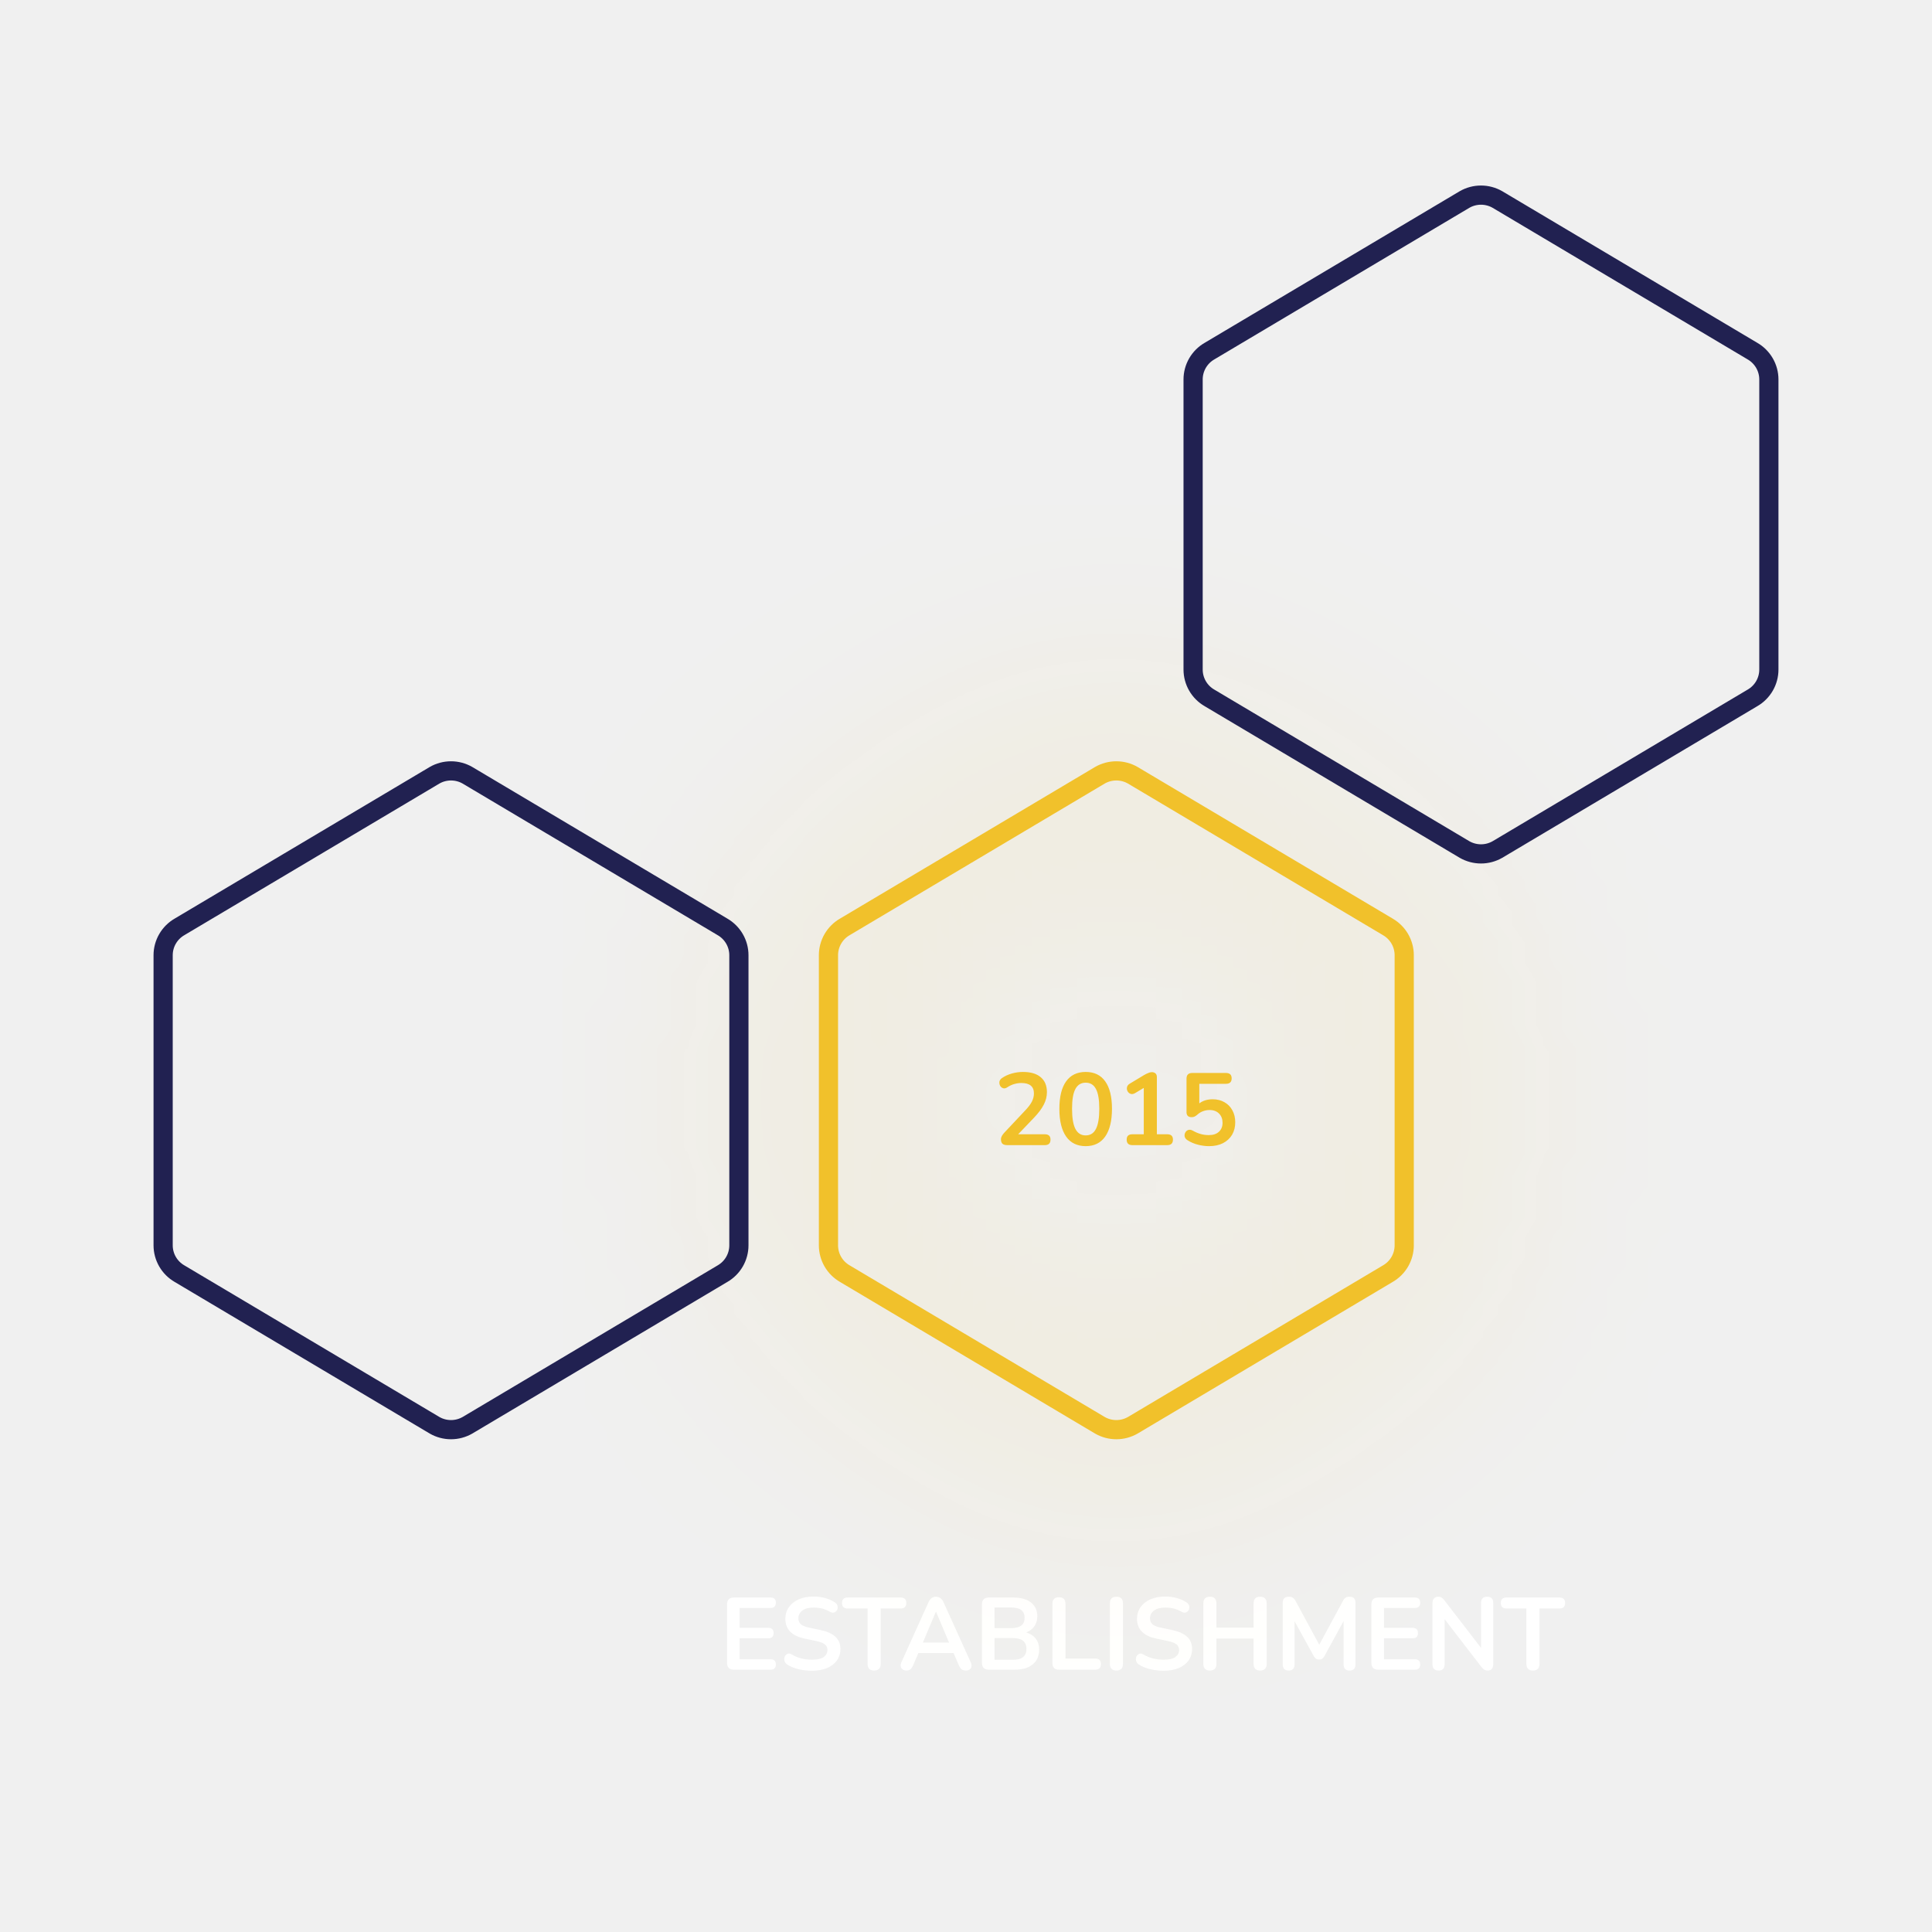
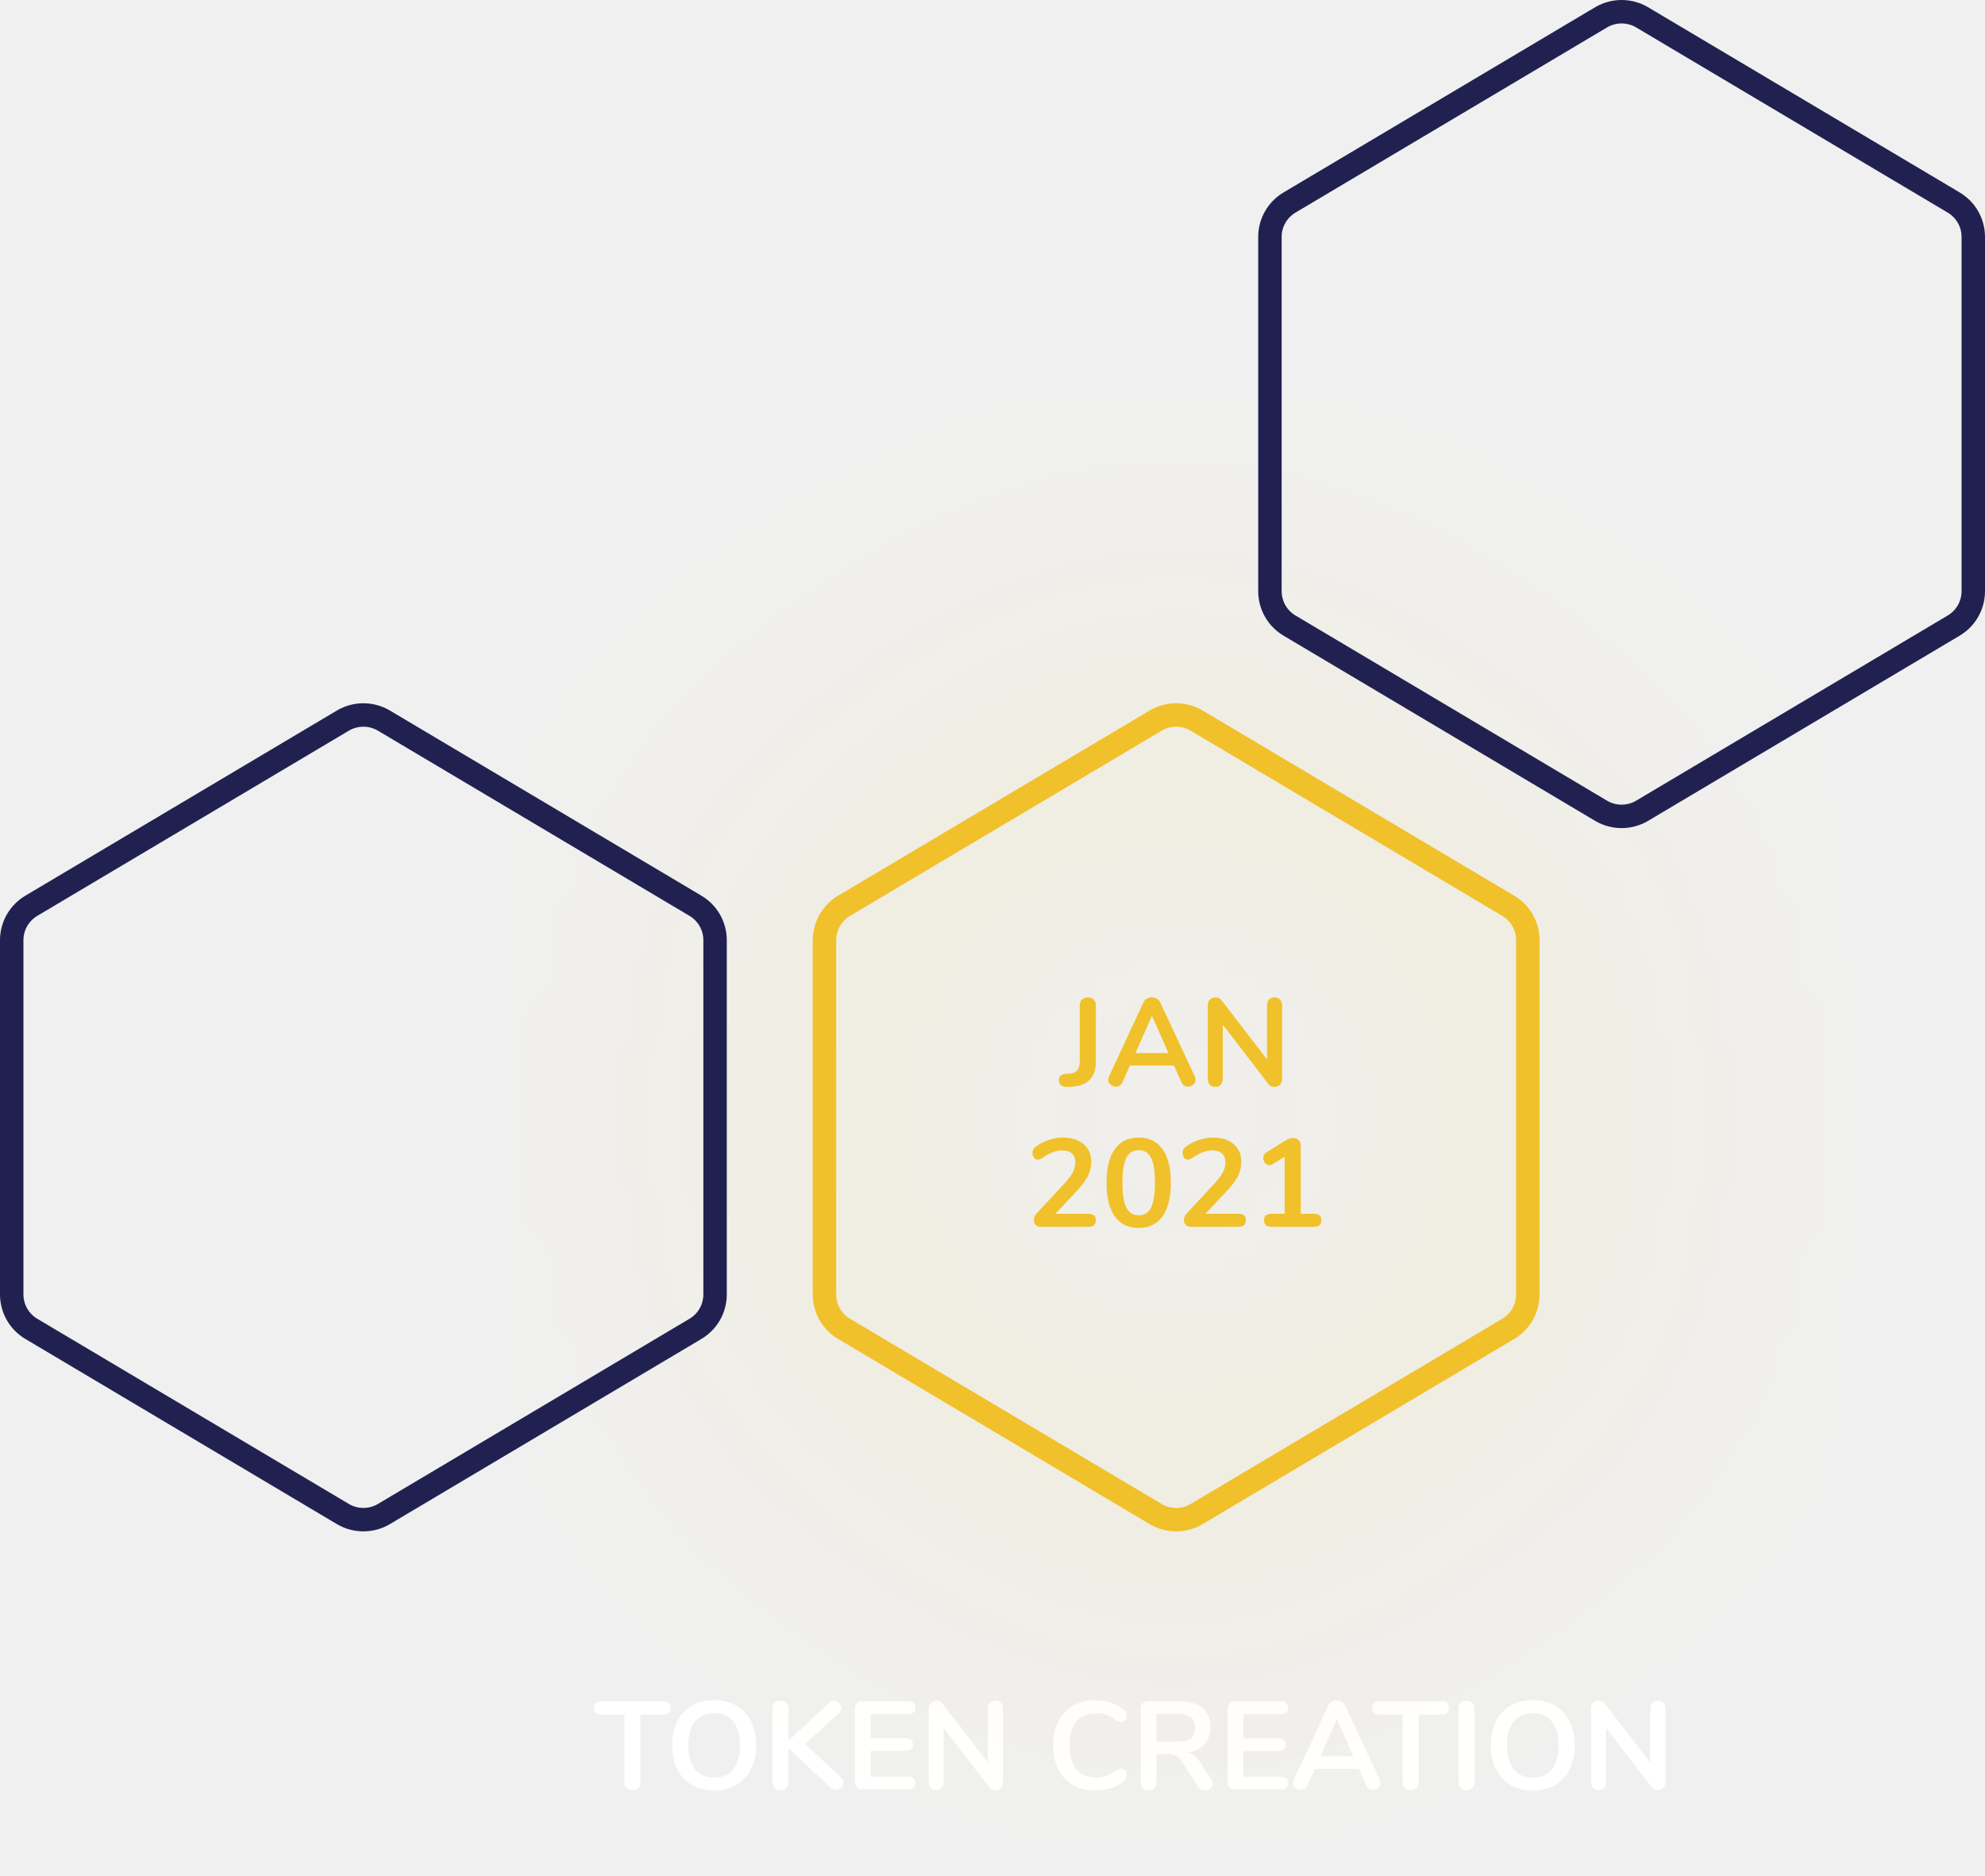
- <svg xmlns="http://www.w3.org/2000/svg" width="302" height="302" viewBox="0 0 302 302" fill="none">
-   <path d="M114.734 261C114.009 261 113.646 260.637 113.646 259.912V250.808C113.646 250.083 114.009 249.72 114.734 249.72H120.446C121.001 249.72 121.278 249.987 121.278 250.52C121.278 251.075 121.001 251.352 120.446 251.352H115.614V254.456H120.094C120.649 254.456 120.926 254.728 120.926 255.272C120.926 255.816 120.649 256.088 120.094 256.088H115.614V259.368H120.446C121.001 259.368 121.278 259.64 121.278 260.184C121.278 260.728 121.001 261 120.446 261H114.734ZM126.925 261.16C126.21 261.16 125.511 261.08 124.829 260.92C124.157 260.76 123.57 260.52 123.069 260.2C122.823 260.04 122.674 259.843 122.621 259.608C122.567 259.373 122.583 259.155 122.669 258.952C122.765 258.739 122.909 258.595 123.101 258.52C123.303 258.435 123.533 258.472 123.789 258.632C124.258 258.909 124.754 259.112 125.277 259.24C125.799 259.368 126.349 259.432 126.925 259.432C127.767 259.432 128.381 259.293 128.765 259.016C129.149 258.728 129.341 258.36 129.341 257.912C129.341 257.539 129.202 257.245 128.925 257.032C128.658 256.819 128.194 256.643 127.533 256.504L125.773 256.136C123.767 255.709 122.765 254.68 122.765 253.048C122.765 252.344 122.951 251.731 123.325 251.208C123.698 250.685 124.215 250.28 124.877 249.992C125.538 249.704 126.301 249.56 127.165 249.56C127.805 249.56 128.413 249.64 128.989 249.8C129.565 249.96 130.082 250.195 130.541 250.504C130.754 250.653 130.882 250.84 130.925 251.064C130.967 251.277 130.941 251.48 130.845 251.672C130.749 251.853 130.594 251.981 130.381 252.056C130.178 252.12 129.938 252.072 129.661 251.912C129.266 251.688 128.866 251.528 128.461 251.432C128.055 251.336 127.618 251.288 127.149 251.288C126.413 251.288 125.837 251.443 125.421 251.752C125.005 252.061 124.797 252.467 124.797 252.968C124.797 253.352 124.925 253.661 125.181 253.896C125.437 254.12 125.874 254.296 126.493 254.424L128.237 254.792C129.293 255.016 130.077 255.368 130.589 255.848C131.111 256.328 131.373 256.968 131.373 257.768C131.373 258.44 131.191 259.032 130.829 259.544C130.466 260.056 129.949 260.456 129.277 260.744C128.615 261.021 127.831 261.16 126.925 261.16ZM136.64 261.128C135.957 261.128 135.616 260.776 135.616 260.072V251.432H132.496C131.909 251.432 131.616 251.144 131.616 250.568C131.616 250.003 131.909 249.72 132.496 249.72H140.784C141.371 249.72 141.664 250.003 141.664 250.568C141.664 251.144 141.371 251.432 140.784 251.432H137.664V260.072C137.664 260.776 137.323 261.128 136.64 261.128ZM141.696 261.128C141.322 261.128 141.056 261 140.896 260.744C140.736 260.488 140.741 260.179 140.912 259.816L145.136 250.456C145.274 250.147 145.44 249.928 145.632 249.8C145.834 249.661 146.064 249.592 146.32 249.592C146.565 249.592 146.784 249.661 146.976 249.8C147.178 249.928 147.349 250.147 147.488 250.456L151.728 259.816C151.898 260.189 151.909 260.504 151.76 260.76C151.61 261.005 151.354 261.128 150.992 261.128C150.693 261.128 150.458 261.059 150.288 260.92C150.128 260.771 149.984 260.547 149.856 260.248L149.056 258.392H143.552L142.768 260.248C142.629 260.557 142.485 260.781 142.336 260.92C142.186 261.059 141.973 261.128 141.696 261.128ZM146.288 251.944L144.256 256.76H148.352L146.32 251.944H146.288ZM154.578 261C153.852 261 153.49 260.637 153.49 259.912V250.808C153.49 250.083 153.852 249.72 154.578 249.72H158.418C159.602 249.72 160.519 249.981 161.17 250.504C161.82 251.016 162.146 251.731 162.146 252.648C162.146 253.256 161.991 253.779 161.682 254.216C161.372 254.653 160.946 254.973 160.402 255.176C161.042 255.357 161.538 255.677 161.89 256.136C162.252 256.584 162.434 257.155 162.434 257.848C162.434 258.851 162.092 259.629 161.41 260.184C160.738 260.728 159.799 261 158.594 261H154.578ZM155.458 254.504H158.066C159.463 254.504 160.162 253.965 160.162 252.888C160.162 251.811 159.463 251.272 158.066 251.272H155.458V254.504ZM155.458 259.448H158.338C159.746 259.448 160.45 258.883 160.45 257.752C160.45 256.621 159.746 256.056 158.338 256.056H155.458V259.448ZM165.545 261C164.852 261 164.505 260.648 164.505 259.944V250.712C164.505 250.019 164.847 249.672 165.529 249.672C166.212 249.672 166.553 250.019 166.553 250.712V259.256H171.193C171.791 259.256 172.089 259.544 172.089 260.12C172.089 260.707 171.791 261 171.193 261H165.545ZM174.514 261.128C173.831 261.128 173.49 260.776 173.49 260.072V250.648C173.49 249.944 173.831 249.592 174.514 249.592C175.196 249.592 175.538 249.944 175.538 250.648V260.072C175.538 260.776 175.196 261.128 174.514 261.128ZM181.893 261.16C181.179 261.16 180.48 261.08 179.797 260.92C179.125 260.76 178.539 260.52 178.037 260.2C177.792 260.04 177.643 259.843 177.589 259.608C177.536 259.373 177.552 259.155 177.637 258.952C177.733 258.739 177.877 258.595 178.069 258.52C178.272 258.435 178.501 258.472 178.757 258.632C179.227 258.909 179.723 259.112 180.245 259.24C180.768 259.368 181.317 259.432 181.893 259.432C182.736 259.432 183.349 259.293 183.733 259.016C184.117 258.728 184.309 258.36 184.309 257.912C184.309 257.539 184.171 257.245 183.893 257.032C183.627 256.819 183.163 256.643 182.501 256.504L180.741 256.136C178.736 255.709 177.733 254.68 177.733 253.048C177.733 252.344 177.92 251.731 178.293 251.208C178.667 250.685 179.184 250.28 179.845 249.992C180.507 249.704 181.269 249.56 182.133 249.56C182.773 249.56 183.381 249.64 183.957 249.8C184.533 249.96 185.051 250.195 185.509 250.504C185.723 250.653 185.851 250.84 185.893 251.064C185.936 251.277 185.909 251.48 185.813 251.672C185.717 251.853 185.563 251.981 185.349 252.056C185.147 252.12 184.907 252.072 184.629 251.912C184.235 251.688 183.835 251.528 183.429 251.432C183.024 251.336 182.587 251.288 182.117 251.288C181.381 251.288 180.805 251.443 180.389 251.752C179.973 252.061 179.765 252.467 179.765 252.968C179.765 253.352 179.893 253.661 180.149 253.896C180.405 254.12 180.843 254.296 181.461 254.424L183.205 254.792C184.261 255.016 185.045 255.368 185.557 255.848C186.08 256.328 186.341 256.968 186.341 257.768C186.341 258.44 186.16 259.032 185.797 259.544C185.435 260.056 184.917 260.456 184.245 260.744C183.584 261.021 182.8 261.16 181.893 261.16ZM189.123 261.128C188.441 261.128 188.099 260.776 188.099 260.072V250.648C188.099 249.944 188.441 249.592 189.123 249.592C189.806 249.592 190.147 249.944 190.147 250.648V254.424H195.955V250.648C195.955 249.944 196.297 249.592 196.979 249.592C197.662 249.592 198.003 249.944 198.003 250.648V260.072C198.003 260.776 197.662 261.128 196.979 261.128C196.297 261.128 195.955 260.776 195.955 260.072V256.136H190.147V260.072C190.147 260.776 189.806 261.128 189.123 261.128ZM201.434 261.128C200.816 261.128 200.506 260.808 200.506 260.168V250.552C200.506 249.912 200.826 249.592 201.466 249.592C201.733 249.592 201.941 249.645 202.09 249.752C202.25 249.848 202.394 250.019 202.522 250.264L206.218 257.096L209.914 250.264C210.042 250.019 210.181 249.848 210.33 249.752C210.48 249.645 210.688 249.592 210.954 249.592C211.573 249.592 211.882 249.912 211.882 250.552V260.168C211.882 260.808 211.573 261.128 210.954 261.128C210.336 261.128 210.026 260.808 210.026 260.168V253.4L207.018 258.888C206.912 259.069 206.8 259.203 206.682 259.288C206.565 259.373 206.405 259.416 206.202 259.416C206 259.416 205.834 259.373 205.706 259.288C205.578 259.192 205.466 259.059 205.37 258.888L202.362 253.432V260.168C202.362 260.808 202.053 261.128 201.434 261.128ZM215.453 261C214.727 261 214.365 260.637 214.365 259.912V250.808C214.365 250.083 214.727 249.72 215.453 249.72H221.165C221.719 249.72 221.997 249.987 221.997 250.52C221.997 251.075 221.719 251.352 221.165 251.352H216.333V254.456H220.813C221.367 254.456 221.645 254.728 221.645 255.272C221.645 255.816 221.367 256.088 220.813 256.088H216.333V259.368H221.165C221.719 259.368 221.997 259.64 221.997 260.184C221.997 260.728 221.719 261 221.165 261H215.453ZM224.872 261.128C224.232 261.128 223.912 260.797 223.912 260.136V250.616C223.912 250.285 223.992 250.035 224.152 249.864C224.322 249.683 224.541 249.592 224.808 249.592C225.053 249.592 225.234 249.64 225.352 249.736C225.48 249.821 225.629 249.971 225.8 250.184L231.512 257.592V250.568C231.512 249.917 231.832 249.592 232.472 249.592C233.101 249.592 233.416 249.917 233.416 250.568V260.168C233.416 260.467 233.341 260.701 233.192 260.872C233.042 261.043 232.84 261.128 232.584 261.128C232.338 261.128 232.141 261.08 231.992 260.984C231.853 260.888 231.698 260.733 231.528 260.52L225.816 253.096V260.136C225.816 260.797 225.501 261.128 224.872 261.128ZM239.624 261.128C238.942 261.128 238.6 260.776 238.6 260.072V251.432H235.48C234.894 251.432 234.6 251.144 234.6 250.568C234.6 250.003 234.894 249.72 235.48 249.72H243.768C244.355 249.72 244.648 250.003 244.648 250.568C244.648 251.144 244.355 251.432 243.768 251.432H240.648V260.072C240.648 260.776 240.307 261.128 239.624 261.128Z" fill="white" />
-   <path d="M157.441 179C157.099 179 156.849 178.925 156.689 178.776C156.539 178.616 156.465 178.387 156.465 178.088C156.465 177.907 156.513 177.731 156.609 177.56C156.705 177.389 156.843 177.208 157.025 177.016L160.241 173.592C160.731 173.08 161.083 172.616 161.297 172.2C161.51 171.773 161.617 171.347 161.617 170.92C161.617 169.832 160.961 169.288 159.649 169.288C159.286 169.288 158.923 169.341 158.561 169.448C158.198 169.544 157.83 169.715 157.457 169.96C157.222 170.12 157.003 170.168 156.801 170.104C156.598 170.04 156.443 169.912 156.337 169.72C156.23 169.517 156.193 169.304 156.225 169.08C156.267 168.856 156.406 168.664 156.641 168.504C157.099 168.195 157.611 167.96 158.177 167.8C158.753 167.64 159.329 167.56 159.905 167.56C161.11 167.56 162.033 167.832 162.673 168.376C163.323 168.92 163.649 169.699 163.649 170.712C163.649 171.395 163.483 172.051 163.153 172.68C162.833 173.309 162.326 173.987 161.633 174.712L159.153 177.304H163.329C163.915 177.304 164.209 177.581 164.209 178.136C164.209 178.712 163.915 179 163.329 179H157.441ZM169.706 179.16C168.373 179.16 167.354 178.659 166.65 177.656C165.946 176.643 165.594 175.203 165.594 173.336C165.594 171.448 165.946 170.013 166.65 169.032C167.354 168.051 168.373 167.56 169.706 167.56C171.05 167.56 172.069 168.051 172.762 169.032C173.466 170.013 173.818 171.443 173.818 173.32C173.818 175.197 173.466 176.643 172.762 177.656C172.058 178.659 171.04 179.16 169.706 179.16ZM169.706 177.48C170.432 177.48 170.965 177.144 171.306 176.472C171.658 175.8 171.834 174.749 171.834 173.32C171.834 171.891 171.658 170.856 171.306 170.216C170.965 169.565 170.432 169.24 169.706 169.24C168.992 169.24 168.458 169.565 168.106 170.216C167.754 170.856 167.578 171.891 167.578 173.32C167.578 174.749 167.754 175.8 168.106 176.472C168.458 177.144 168.992 177.48 169.706 177.48ZM176.996 179C176.409 179 176.116 178.712 176.116 178.136C176.116 177.581 176.409 177.304 176.996 177.304H178.788V170.056L177.428 170.872C177.172 171.021 176.937 171.059 176.724 170.984C176.521 170.909 176.367 170.776 176.26 170.584C176.153 170.392 176.121 170.184 176.164 169.96C176.207 169.725 176.356 169.533 176.612 169.384L178.82 168.056C179.033 167.928 179.247 167.821 179.46 167.736C179.673 167.64 179.871 167.592 180.052 167.592C180.276 167.592 180.463 167.656 180.612 167.784C180.761 167.901 180.836 168.099 180.836 168.376V177.304H182.468C183.055 177.304 183.348 177.581 183.348 178.136C183.348 178.712 183.055 179 182.468 179H176.996ZM188.99 179.16C188.424 179.16 187.848 179.085 187.262 178.936C186.675 178.787 186.136 178.557 185.646 178.248C185.39 178.088 185.235 177.896 185.182 177.672C185.139 177.437 185.171 177.224 185.278 177.032C185.384 176.829 185.539 176.696 185.742 176.632C185.955 176.557 186.195 176.595 186.462 176.744C186.856 176.968 187.256 177.139 187.662 177.256C188.067 177.373 188.499 177.432 188.958 177.432C189.63 177.432 190.152 177.261 190.526 176.92C190.91 176.568 191.102 176.099 191.102 175.512C191.102 174.915 190.92 174.435 190.558 174.072C190.195 173.699 189.699 173.512 189.07 173.512C188.728 173.512 188.398 173.571 188.078 173.688C187.758 173.795 187.443 173.987 187.134 174.264C187.038 174.349 186.915 174.435 186.766 174.52C186.616 174.595 186.456 174.632 186.286 174.632C185.742 174.632 185.47 174.371 185.47 173.848V168.616C185.47 168.019 185.768 167.72 186.366 167.72H191.63C192.227 167.72 192.526 168.003 192.526 168.568C192.526 169.133 192.227 169.416 191.63 169.416H187.47V172.472C188.035 172.045 188.728 171.832 189.55 171.832C190.264 171.832 190.883 171.987 191.406 172.296C191.939 172.595 192.35 173.016 192.638 173.56C192.936 174.093 193.086 174.717 193.086 175.432C193.086 176.168 192.92 176.819 192.59 177.384C192.259 177.939 191.784 178.376 191.166 178.696C190.558 179.005 189.832 179.16 188.99 179.16Z" fill="#F1C12B" />
+ <svg xmlns="http://www.w3.org/2000/svg" width="254" height="240" viewBox="0 0 254 240" fill="none">
+   <path d="M80.928 229.08C80.608 229.08 80.352 228.989 80.16 228.808C79.978 228.616 79.888 228.365 79.888 228.056V219.416H76.976C76.336 219.416 76.016 219.133 76.016 218.568C76.016 218.003 76.336 217.72 76.976 217.72H84.864C85.504 217.72 85.824 218.003 85.824 218.568C85.824 219.133 85.504 219.416 84.864 219.416H81.952V228.056C81.952 228.365 81.856 228.616 81.664 228.808C81.482 228.989 81.237 229.08 80.928 229.08ZM91.396 229.144C90.298 229.144 89.343 228.909 88.532 228.44C87.732 227.971 87.114 227.299 86.676 226.424C86.239 225.549 86.02 224.525 86.02 223.352C86.02 222.179 86.234 221.16 86.66 220.296C87.098 219.421 87.722 218.749 88.532 218.28C89.343 217.811 90.298 217.576 91.396 217.576C92.495 217.576 93.444 217.811 94.244 218.28C95.055 218.749 95.674 219.421 96.1 220.296C96.538 221.16 96.756 222.179 96.756 223.352C96.756 224.525 96.538 225.549 96.1 226.424C95.663 227.299 95.039 227.971 94.228 228.44C93.428 228.909 92.484 229.144 91.396 229.144ZM91.396 227.496C92.431 227.496 93.236 227.139 93.812 226.424C94.399 225.709 94.692 224.685 94.692 223.352C94.692 222.019 94.399 221 93.812 220.296C93.236 219.581 92.431 219.224 91.396 219.224C90.351 219.224 89.535 219.581 88.948 220.296C88.372 221 88.084 222.019 88.084 223.352C88.084 224.685 88.372 225.709 88.948 226.424C89.535 227.139 90.351 227.496 91.396 227.496ZM107.593 227.448C107.806 227.651 107.913 227.88 107.913 228.136C107.913 228.381 107.817 228.6 107.625 228.792C107.444 228.973 107.225 229.064 106.969 229.064C106.702 229.064 106.457 228.952 106.233 228.728L100.905 223.736V228.056C100.905 228.365 100.809 228.616 100.617 228.808C100.436 229 100.185 229.096 99.865 229.096C99.556 229.096 99.305 229 99.113 228.808C98.932 228.616 98.841 228.365 98.841 228.056V218.664C98.841 218.355 98.932 218.109 99.113 217.928C99.305 217.736 99.556 217.64 99.865 217.64C100.185 217.64 100.436 217.736 100.617 217.928C100.809 218.109 100.905 218.355 100.905 218.664V222.776L106.057 217.944C106.249 217.752 106.468 217.656 106.713 217.656C106.958 217.656 107.172 217.752 107.353 217.944C107.545 218.125 107.641 218.339 107.641 218.584C107.641 218.829 107.534 219.053 107.321 219.256L103.017 223.192L107.593 227.448ZM110.396 229C110.086 229 109.841 228.915 109.66 228.744C109.489 228.573 109.404 228.333 109.404 228.024V218.696C109.404 218.387 109.489 218.147 109.66 217.976C109.841 217.805 110.086 217.72 110.396 217.72H116.172C116.481 217.72 116.721 217.789 116.892 217.928C117.062 218.067 117.148 218.264 117.148 218.52C117.148 218.787 117.062 218.995 116.892 219.144C116.721 219.283 116.481 219.352 116.172 219.352H111.42V222.456H115.852C116.161 222.456 116.401 222.525 116.572 222.664C116.742 222.803 116.828 223.005 116.828 223.272C116.828 223.528 116.742 223.725 116.572 223.864C116.401 224.003 116.161 224.072 115.852 224.072H111.42V227.368H116.172C116.481 227.368 116.721 227.443 116.892 227.592C117.062 227.731 117.148 227.933 117.148 228.2C117.148 228.456 117.062 228.653 116.892 228.792C116.721 228.931 116.481 229 116.172 229H110.396ZM127.369 217.64C127.668 217.64 127.903 217.736 128.073 217.928C128.255 218.109 128.345 218.355 128.345 218.664V228.056C128.345 228.365 128.255 228.616 128.073 228.808C127.892 229 127.657 229.096 127.369 229.096C127.028 229.096 126.767 228.973 126.585 228.728L120.745 221.128V228.056C120.745 228.365 120.66 228.616 120.489 228.808C120.319 229 120.084 229.096 119.785 229.096C119.487 229.096 119.252 229 119.081 228.808C118.911 228.616 118.825 228.365 118.825 228.056V218.664C118.825 218.355 118.916 218.109 119.097 217.928C119.279 217.736 119.519 217.64 119.817 217.64C120.148 217.64 120.404 217.763 120.585 218.008L126.409 225.576V218.664C126.409 218.355 126.495 218.109 126.665 217.928C126.847 217.736 127.081 217.64 127.369 217.64ZM140.162 229.144C139.074 229.144 138.12 228.909 137.298 228.44C136.488 227.971 135.864 227.299 135.426 226.424C134.989 225.549 134.77 224.525 134.77 223.352C134.77 222.179 134.989 221.16 135.426 220.296C135.864 219.421 136.488 218.749 137.298 218.28C138.12 217.811 139.074 217.576 140.162 217.576C140.866 217.576 141.528 217.683 142.146 217.896C142.765 218.099 143.314 218.397 143.794 218.792C143.933 218.899 144.029 219.011 144.082 219.128C144.136 219.245 144.162 219.389 144.162 219.56C144.162 219.795 144.098 219.992 143.97 220.152C143.842 220.312 143.688 220.392 143.506 220.392C143.293 220.392 143.074 220.317 142.85 220.168C142.392 219.827 141.965 219.592 141.57 219.464C141.176 219.325 140.738 219.256 140.258 219.256C139.149 219.256 138.306 219.603 137.73 220.296C137.165 220.989 136.882 222.008 136.882 223.352C136.882 224.707 137.165 225.731 137.73 226.424C138.306 227.117 139.149 227.464 140.258 227.464C140.717 227.464 141.138 227.395 141.522 227.256C141.917 227.117 142.36 226.883 142.85 226.552C142.957 226.488 143.064 226.435 143.17 226.392C143.277 226.349 143.389 226.328 143.506 226.328C143.688 226.328 143.842 226.408 143.97 226.568C144.098 226.728 144.162 226.925 144.162 227.16C144.162 227.32 144.136 227.464 144.082 227.592C144.029 227.709 143.933 227.821 143.794 227.928C143.314 228.323 142.765 228.627 142.146 228.84C141.528 229.043 140.866 229.144 140.162 229.144ZM154.99 227.704C155.118 227.896 155.182 228.083 155.182 228.264C155.182 228.509 155.081 228.712 154.878 228.872C154.686 229.032 154.457 229.112 154.19 229.112C154.019 229.112 153.854 229.075 153.694 229C153.545 228.915 153.417 228.792 153.31 228.632L151.182 225.4C150.969 225.059 150.739 224.819 150.494 224.68C150.259 224.541 149.95 224.472 149.566 224.472H147.998V228.056C147.998 228.376 147.907 228.632 147.726 228.824C147.545 229.005 147.299 229.096 146.99 229.096C146.681 229.096 146.43 229.005 146.238 228.824C146.057 228.632 145.966 228.376 145.966 228.056V218.696C145.966 218.387 146.051 218.147 146.222 217.976C146.403 217.805 146.649 217.72 146.958 217.72H150.958C152.238 217.72 153.209 218.008 153.87 218.584C154.542 219.149 154.878 219.971 154.878 221.048C154.878 221.923 154.627 222.643 154.126 223.208C153.635 223.763 152.937 224.12 152.03 224.28C152.339 224.355 152.611 224.488 152.846 224.68C153.081 224.872 153.31 225.139 153.534 225.48L154.99 227.704ZM150.67 222.888C151.449 222.888 152.019 222.744 152.382 222.456C152.745 222.157 152.926 221.704 152.926 221.096C152.926 220.477 152.745 220.029 152.382 219.752C152.019 219.464 151.449 219.32 150.67 219.32H147.982V222.888H150.67ZM158.083 229C157.774 229 157.528 228.915 157.347 228.744C157.176 228.573 157.091 228.333 157.091 228.024V218.696C157.091 218.387 157.176 218.147 157.347 217.976C157.528 217.805 157.774 217.72 158.083 217.72H163.859C164.168 217.72 164.408 217.789 164.579 217.928C164.75 218.067 164.835 218.264 164.835 218.52C164.835 218.787 164.75 218.995 164.579 219.144C164.408 219.283 164.168 219.352 163.859 219.352H159.107V222.456H163.539C163.848 222.456 164.088 222.525 164.259 222.664C164.43 222.803 164.515 223.005 164.515 223.272C164.515 223.528 164.43 223.725 164.259 223.864C164.088 224.003 163.848 224.072 163.539 224.072H159.107V227.368H163.859C164.168 227.368 164.408 227.443 164.579 227.592C164.75 227.731 164.835 227.933 164.835 228.2C164.835 228.456 164.75 228.653 164.579 228.792C164.408 228.931 164.168 229 163.859 229H158.083ZM176.549 227.768C176.613 227.907 176.645 228.045 176.645 228.184C176.645 228.429 176.544 228.637 176.341 228.808C176.149 228.979 175.925 229.064 175.669 229.064C175.499 229.064 175.339 229.021 175.189 228.936C175.04 228.84 174.923 228.696 174.837 228.504L173.877 226.36H168.245L167.285 228.504C167.2 228.696 167.083 228.84 166.933 228.936C166.784 229.021 166.619 229.064 166.437 229.064C166.192 229.064 165.968 228.979 165.765 228.808C165.563 228.637 165.461 228.429 165.461 228.184C165.461 228.045 165.493 227.907 165.557 227.768L169.973 218.28C170.069 218.067 170.213 217.907 170.405 217.8C170.608 217.683 170.821 217.624 171.045 217.624C171.269 217.624 171.477 217.683 171.669 217.8C171.872 217.907 172.021 218.067 172.117 218.28L176.549 227.768ZM168.949 224.76H173.173L171.061 220.008L168.949 224.76ZM180.506 229.08C180.186 229.08 179.93 228.989 179.738 228.808C179.556 228.616 179.466 228.365 179.466 228.056V219.416H176.554C175.914 219.416 175.594 219.133 175.594 218.568C175.594 218.003 175.914 217.72 176.554 217.72H184.442C185.082 217.72 185.402 218.003 185.402 218.568C185.402 219.133 185.082 219.416 184.442 219.416H181.53V228.056C181.53 228.365 181.434 228.616 181.242 228.808C181.06 228.989 180.815 229.08 180.506 229.08ZM187.646 229.096C187.337 229.096 187.086 229 186.894 228.808C186.713 228.616 186.622 228.365 186.622 228.056V218.664C186.622 218.355 186.713 218.109 186.894 217.928C187.086 217.736 187.337 217.64 187.646 217.64C187.966 217.64 188.217 217.736 188.398 217.928C188.59 218.109 188.686 218.355 188.686 218.664V228.056C188.686 228.365 188.59 228.616 188.398 228.808C188.217 229 187.966 229.096 187.646 229.096ZM196.146 229.144C195.048 229.144 194.093 228.909 193.282 228.44C192.482 227.971 191.864 227.299 191.426 226.424C190.989 225.549 190.77 224.525 190.77 223.352C190.77 222.179 190.984 221.16 191.41 220.296C191.848 219.421 192.472 218.749 193.282 218.28C194.093 217.811 195.048 217.576 196.146 217.576C197.245 217.576 198.194 217.811 198.994 218.28C199.805 218.749 200.424 219.421 200.85 220.296C201.288 221.16 201.506 222.179 201.506 223.352C201.506 224.525 201.288 225.549 200.85 226.424C200.413 227.299 199.789 227.971 198.978 228.44C198.178 228.909 197.234 229.144 196.146 229.144ZM196.146 227.496C197.181 227.496 197.986 227.139 198.562 226.424C199.149 225.709 199.442 224.685 199.442 223.352C199.442 222.019 199.149 221 198.562 220.296C197.986 219.581 197.181 219.224 196.146 219.224C195.101 219.224 194.285 219.581 193.698 220.296C193.122 221 192.834 222.019 192.834 223.352C192.834 224.685 193.122 225.709 193.698 226.424C194.285 227.139 195.101 227.496 196.146 227.496ZM212.135 217.64C212.434 217.64 212.668 217.736 212.839 217.928C213.02 218.109 213.111 218.355 213.111 218.664V228.056C213.111 228.365 213.02 228.616 212.839 228.808C212.658 229 212.423 229.096 212.135 229.096C211.794 229.096 211.532 228.973 211.351 228.728L205.511 221.128V228.056C205.511 228.365 205.426 228.616 205.255 228.808C205.084 229 204.85 229.096 204.551 229.096C204.252 229.096 204.018 229 203.847 228.808C203.676 228.616 203.591 228.365 203.591 228.056V218.664C203.591 218.355 203.682 218.109 203.863 217.928C204.044 217.736 204.284 217.64 204.583 217.64C204.914 217.64 205.17 217.763 205.351 218.008L211.175 225.576V218.664C211.175 218.355 211.26 218.109 211.431 217.928C211.612 217.736 211.847 217.64 212.135 217.64Z" fill="white" />
+   <path d="M139.265 155.336C139.905 155.336 140.225 155.608 140.225 156.152C140.225 156.717 139.905 157 139.265 157H133.185C132.908 157 132.689 156.92 132.529 156.76C132.369 156.589 132.289 156.381 132.289 156.136C132.289 155.816 132.412 155.528 132.657 155.272L136.305 151.352C136.753 150.861 137.078 150.413 137.281 150.008C137.494 149.592 137.601 149.181 137.601 148.776C137.601 148.275 137.457 147.891 137.169 147.624C136.881 147.357 136.47 147.224 135.937 147.224C135.5 147.224 135.073 147.309 134.657 147.48C134.252 147.64 133.841 147.864 133.425 148.152C133.318 148.227 133.212 148.291 133.105 148.344C132.998 148.387 132.892 148.408 132.785 148.408C132.604 148.408 132.444 148.323 132.305 148.152C132.177 147.981 132.113 147.779 132.113 147.544C132.113 147.384 132.14 147.245 132.193 147.128C132.257 147.011 132.353 146.899 132.481 146.792C132.95 146.419 133.5 146.125 134.129 145.912C134.758 145.688 135.388 145.576 136.017 145.576C137.116 145.576 137.99 145.853 138.641 146.408C139.302 146.963 139.633 147.709 139.633 148.648C139.633 149.299 139.494 149.912 139.217 150.488C138.94 151.053 138.47 151.688 137.809 152.392L135.041 155.336H139.265ZM145.706 157.144C144.373 157.144 143.354 156.653 142.65 155.672C141.946 154.68 141.594 153.24 141.594 151.352C141.594 149.475 141.946 148.045 142.65 147.064C143.354 146.072 144.373 145.576 145.706 145.576C147.04 145.576 148.058 146.072 148.762 147.064C149.466 148.045 149.818 149.475 149.818 151.352C149.818 153.229 149.466 154.664 148.762 155.656C148.058 156.648 147.04 157.144 145.706 157.144ZM145.706 155.528C146.432 155.528 146.96 155.197 147.29 154.536C147.621 153.864 147.786 152.803 147.786 151.352C147.786 149.891 147.621 148.835 147.29 148.184C146.96 147.523 146.432 147.192 145.706 147.192C144.981 147.192 144.453 147.523 144.122 148.184C143.792 148.845 143.626 149.901 143.626 151.352C143.626 152.803 143.792 153.864 144.122 154.536C144.453 155.197 144.981 155.528 145.706 155.528ZM158.468 155.336C159.108 155.336 159.428 155.608 159.428 156.152C159.428 156.717 159.108 157 158.468 157H152.388C152.111 157 151.892 156.92 151.732 156.76C151.572 156.589 151.492 156.381 151.492 156.136C151.492 155.816 151.615 155.528 151.86 155.272L155.508 151.352C155.956 150.861 156.281 150.413 156.484 150.008C156.697 149.592 156.804 149.181 156.804 148.776C156.804 148.275 156.66 147.891 156.372 147.624C156.084 147.357 155.673 147.224 155.14 147.224C154.703 147.224 154.276 147.309 153.86 147.48C153.455 147.64 153.044 147.864 152.628 148.152C152.521 148.227 152.415 148.291 152.308 148.344C152.201 148.387 152.095 148.408 151.988 148.408C151.807 148.408 151.647 148.323 151.508 148.152C151.38 147.981 151.316 147.779 151.316 147.544C151.316 147.384 151.343 147.245 151.396 147.128C151.46 147.011 151.556 146.899 151.684 146.792C152.153 146.419 152.703 146.125 153.332 145.912C153.961 145.688 154.591 145.576 155.22 145.576C156.319 145.576 157.193 145.853 157.844 146.408C158.505 146.963 158.836 147.709 158.836 148.648C158.836 149.299 158.697 149.912 158.42 150.488C158.143 151.053 157.673 151.688 157.012 152.392L154.244 155.336H158.468ZM168.125 155.336C168.765 155.336 169.085 155.608 169.085 156.152C169.085 156.717 168.765 157 168.125 157H162.717C162.067 157 161.741 156.717 161.741 156.152C161.741 155.608 162.067 155.336 162.717 155.336H164.381V148.04L162.845 148.984C162.696 149.069 162.563 149.112 162.445 149.112C162.221 149.112 162.029 149.016 161.869 148.824C161.72 148.632 161.645 148.419 161.645 148.184C161.645 147.875 161.784 147.635 162.061 147.464L164.541 145.928C164.861 145.736 165.165 145.64 165.453 145.64C165.752 145.64 165.992 145.731 166.173 145.912C166.355 146.093 166.445 146.344 166.445 146.664V155.336H168.125Z" fill="#F1C12B" />
+   <path d="M136.727 139.096C135.905 139.128 135.495 138.845 135.495 138.248C135.495 137.992 135.564 137.8 135.703 137.672C135.831 137.533 136.039 137.453 136.327 137.432L136.839 137.4C137.276 137.379 137.607 137.24 137.831 136.984C138.055 136.728 138.167 136.339 138.167 135.816V128.664C138.167 128.355 138.257 128.109 138.439 127.928C138.631 127.736 138.881 127.64 139.191 127.64C139.511 127.64 139.761 127.736 139.943 127.928C140.135 128.109 140.231 128.355 140.231 128.664V135.816C140.231 137.832 139.233 138.915 137.239 139.064L136.727 139.096ZM152.893 137.768C152.957 137.907 152.989 138.045 152.989 138.184C152.989 138.429 152.888 138.637 152.685 138.808C152.493 138.979 152.269 139.064 152.013 139.064C151.842 139.064 151.682 139.021 151.533 138.936C151.384 138.84 151.266 138.696 151.181 138.504L150.221 136.36H144.589L143.629 138.504C143.544 138.696 143.426 138.84 143.277 138.936C143.128 139.021 142.962 139.064 142.781 139.064C142.536 139.064 142.312 138.979 142.109 138.808C141.906 138.637 141.805 138.429 141.805 138.184C141.805 138.045 141.837 137.907 141.901 137.768L146.317 128.28C146.413 128.067 146.557 127.907 146.749 127.8C146.952 127.683 147.165 127.624 147.389 127.624C147.613 127.624 147.821 127.683 148.013 127.8C148.216 127.907 148.365 128.067 148.461 128.28L152.893 137.768ZM145.293 134.76H149.517L147.405 130.008L145.293 134.76ZM163.088 127.64C163.387 127.64 163.621 127.736 163.792 127.928C163.973 128.109 164.064 128.355 164.064 128.664V138.056C164.064 138.365 163.973 138.616 163.792 138.808C163.611 139 163.376 139.096 163.088 139.096C162.747 139.096 162.485 138.973 162.304 138.728L156.464 131.128V138.056C156.464 138.365 156.379 138.616 156.208 138.808C156.037 139 155.803 139.096 155.504 139.096C155.205 139.096 154.971 139 154.8 138.808C154.629 138.616 154.544 138.365 154.544 138.056V128.664C154.544 128.355 154.635 128.109 154.816 127.928C154.997 127.736 155.237 127.64 155.536 127.64C155.867 127.64 156.123 127.763 156.304 128.008L162.128 135.576V128.664C162.128 128.355 162.213 128.109 162.384 127.928C162.565 127.736 162.8 127.64 163.088 127.64Z" fill="#F1C12B" />
  <g filter="url(#filter0_d)">
-     <path d="M132.07 144.88L132.079 144.875L132.088 144.869L171.935 121.182C172.715 120.735 173.6 120.5 174.5 120.5C175.4 120.5 176.285 120.735 177.065 121.183L216.912 144.869L216.921 144.875L216.93 144.88C217.712 145.33 218.361 145.977 218.812 146.756C219.263 147.534 219.5 148.417 219.5 149.316V194.661C219.5 195.559 219.263 196.442 218.812 197.221C218.361 198 217.712 198.647 216.93 199.097L216.921 199.102L216.912 199.107L177.065 222.794C176.285 223.241 175.4 223.477 174.5 223.477C173.6 223.477 172.715 223.241 171.935 222.794L132.088 199.107L132.079 199.102L132.07 199.097C131.288 198.647 130.639 198 130.188 197.221C129.737 196.442 129.5 195.559 129.5 194.661V149.316C129.5 149.316 129.5 149.316 129.5 149.316C129.5 148.417 129.737 147.534 130.188 146.756C130.639 145.977 131.288 145.33 132.07 144.88Z" stroke="#F1C12B" stroke-width="3" />
+     <path d="M108.07 115.88L108.079 115.875L108.088 115.869L147.935 92.183C148.715 91.736 149.6 91.5 150.5 91.5C151.4 91.5 152.285 91.736 153.065 92.183L192.912 115.869L192.921 115.875L192.93 115.88C193.712 116.33 194.361 116.977 194.812 117.756C195.263 118.534 195.5 119.417 195.5 120.316V165.661C195.5 166.559 195.263 167.442 194.812 168.221C194.361 169 193.712 169.647 192.93 170.097L192.921 170.102L192.912 170.107L153.064 193.794C152.284 194.241 151.4 194.477 150.5 194.477C149.6 194.477 148.716 194.241 147.936 193.794L108.088 170.107L108.079 170.102L108.07 170.097C107.288 169.647 106.639 169 106.188 168.221C105.737 167.442 105.5 166.559 105.5 165.661V120.316C105.5 120.316 105.5 120.316 105.5 120.316C105.5 119.417 105.737 118.534 106.188 117.756C106.639 116.977 107.288 116.33 108.07 115.88Z" stroke="#F1C12B" stroke-width="3" />
  </g>
-   <path d="M189.07 54.88L189.079 54.875L189.088 54.869L228.935 31.183C229.715 30.735 230.6 30.5 231.5 30.5C232.4 30.5 233.285 30.735 234.065 31.183L273.912 54.869L273.921 54.875L273.93 54.88C274.712 55.33 275.361 55.977 275.812 56.756C276.263 57.535 276.5 58.417 276.5 59.316V104.661C276.5 105.559 276.263 106.442 275.812 107.221C275.361 108 274.712 108.647 273.93 109.097L273.921 109.102L273.912 109.107L234.065 132.794C233.285 133.241 232.4 133.477 231.5 133.477C230.6 133.477 229.715 133.241 228.935 132.794L189.088 109.107L189.079 109.102L189.07 109.097C188.288 108.647 187.639 108 187.188 107.221C186.737 106.442 186.5 105.559 186.5 104.661V59.316C186.5 59.316 186.5 59.316 186.5 59.316C186.5 58.417 186.737 57.535 187.188 56.756C187.639 55.977 188.288 55.33 189.07 54.88Z" stroke="#212151" stroke-width="3" />
-   <path d="M28.07 144.88L28.079 144.875L28.088 144.869L67.936 121.182C68.715 120.735 69.6 120.5 70.5 120.5C71.4 120.5 72.285 120.735 73.065 121.183L112.912 144.869L112.921 144.875L112.93 144.88C113.712 145.33 114.361 145.977 114.812 146.756C115.263 147.534 115.5 148.417 115.5 149.316V194.661C115.5 195.559 115.263 196.442 114.812 197.221C114.361 198 113.712 198.647 112.93 199.097L112.921 199.102L112.912 199.107L73.065 222.794C72.285 223.241 71.4 223.477 70.5 223.477C69.6 223.477 68.715 223.241 67.935 222.794L28.088 199.107L28.079 199.102L28.07 199.097C27.288 198.647 26.639 198 26.188 197.221C25.737 196.442 25.5 195.559 25.5 194.661V149.316C25.5 149.316 25.5 149.316 25.5 149.316C25.5 148.417 25.737 147.534 26.188 146.756C26.639 145.977 27.288 145.33 28.07 144.88Z" stroke="#212151" stroke-width="3" />
+   <path d="M165.07 25.88L165.079 25.875L165.088 25.869L204.935 2.182C205.715 1.735 206.6 1.5 207.5 1.5C208.4 1.5 209.285 1.735 210.065 2.182L249.912 25.869L249.921 25.875L249.93 25.88C250.712 26.33 251.361 26.977 251.812 27.756C252.263 28.535 252.5 29.417 252.5 30.316V75.661C252.5 76.559 252.263 77.442 251.812 78.221C251.361 78.999 250.712 79.647 249.93 80.097L249.921 80.102L249.912 80.107L210.064 103.794C209.284 104.241 208.4 104.477 207.5 104.477C206.6 104.477 205.716 104.241 204.936 103.794L165.088 80.107L165.079 80.102L165.07 80.097C164.288 79.647 163.639 78.999 163.188 78.221C162.737 77.442 162.5 76.559 162.5 75.661V30.316C162.5 30.316 162.5 30.316 162.5 30.316C162.5 29.417 162.737 28.535 163.188 27.756C163.639 26.977 164.288 26.33 165.07 25.88Z" stroke="#212151" stroke-width="3" />
+   <path d="M4.07 115.88L4.079 115.875L4.088 115.869L43.935 92.183C44.715 91.736 45.6 91.5 46.5 91.5C47.4 91.5 48.285 91.736 49.065 92.183L88.912 115.869L88.921 115.875L88.93 115.88C89.712 116.33 90.361 116.977 90.812 117.756C91.263 118.534 91.5 119.417 91.5 120.316V165.661C91.5 166.559 91.263 167.442 90.812 168.221C90.361 169 89.712 169.647 88.93 170.097L88.921 170.102L88.912 170.107L49.064 193.794C48.284 194.241 47.4 194.477 46.5 194.477C45.6 194.477 44.716 194.241 43.936 193.794L4.088 170.107L4.079 170.102L4.07 170.097C3.288 169.647 2.639 169 2.188 168.221C1.737 167.442 1.5 166.559 1.5 165.661V120.316C1.5 120.316 1.5 120.316 1.5 120.316C1.5 119.417 1.737 118.534 2.188 117.756C2.639 116.977 3.288 116.33 4.07 115.88Z" stroke="#212151" stroke-width="3" />
  <defs>
-     <filter id="filter0_d" x="88" y="79" width="173" height="185.977" filterUnits="userSpaceOnUse" color-interpolation-filters="sRGB">
+     <filter id="filter0_d" x="64" y="50" width="173" height="185.977" filterUnits="userSpaceOnUse" color-interpolation-filters="sRGB">
      <feFlood flood-opacity="0" result="BackgroundImageFix" />
      <feColorMatrix in="SourceAlpha" type="matrix" values="0 0 0 0 0 0 0 0 0 0 0 0 0 0 0 0 0 0 127 0" />
      <feOffset />
      <feGaussianBlur stdDeviation="20" />
      <feColorMatrix type="matrix" values="0 0 0 0 0.945 0 0 0 0 0.757 0 0 0 0 0.169 0 0 0 1 0" />
      <feBlend mode="normal" in2="BackgroundImageFix" result="effect1_dropShadow" />
      <feBlend mode="normal" in="SourceGraphic" in2="effect1_dropShadow" result="shape" />
    </filter>
  </defs>
</svg>
